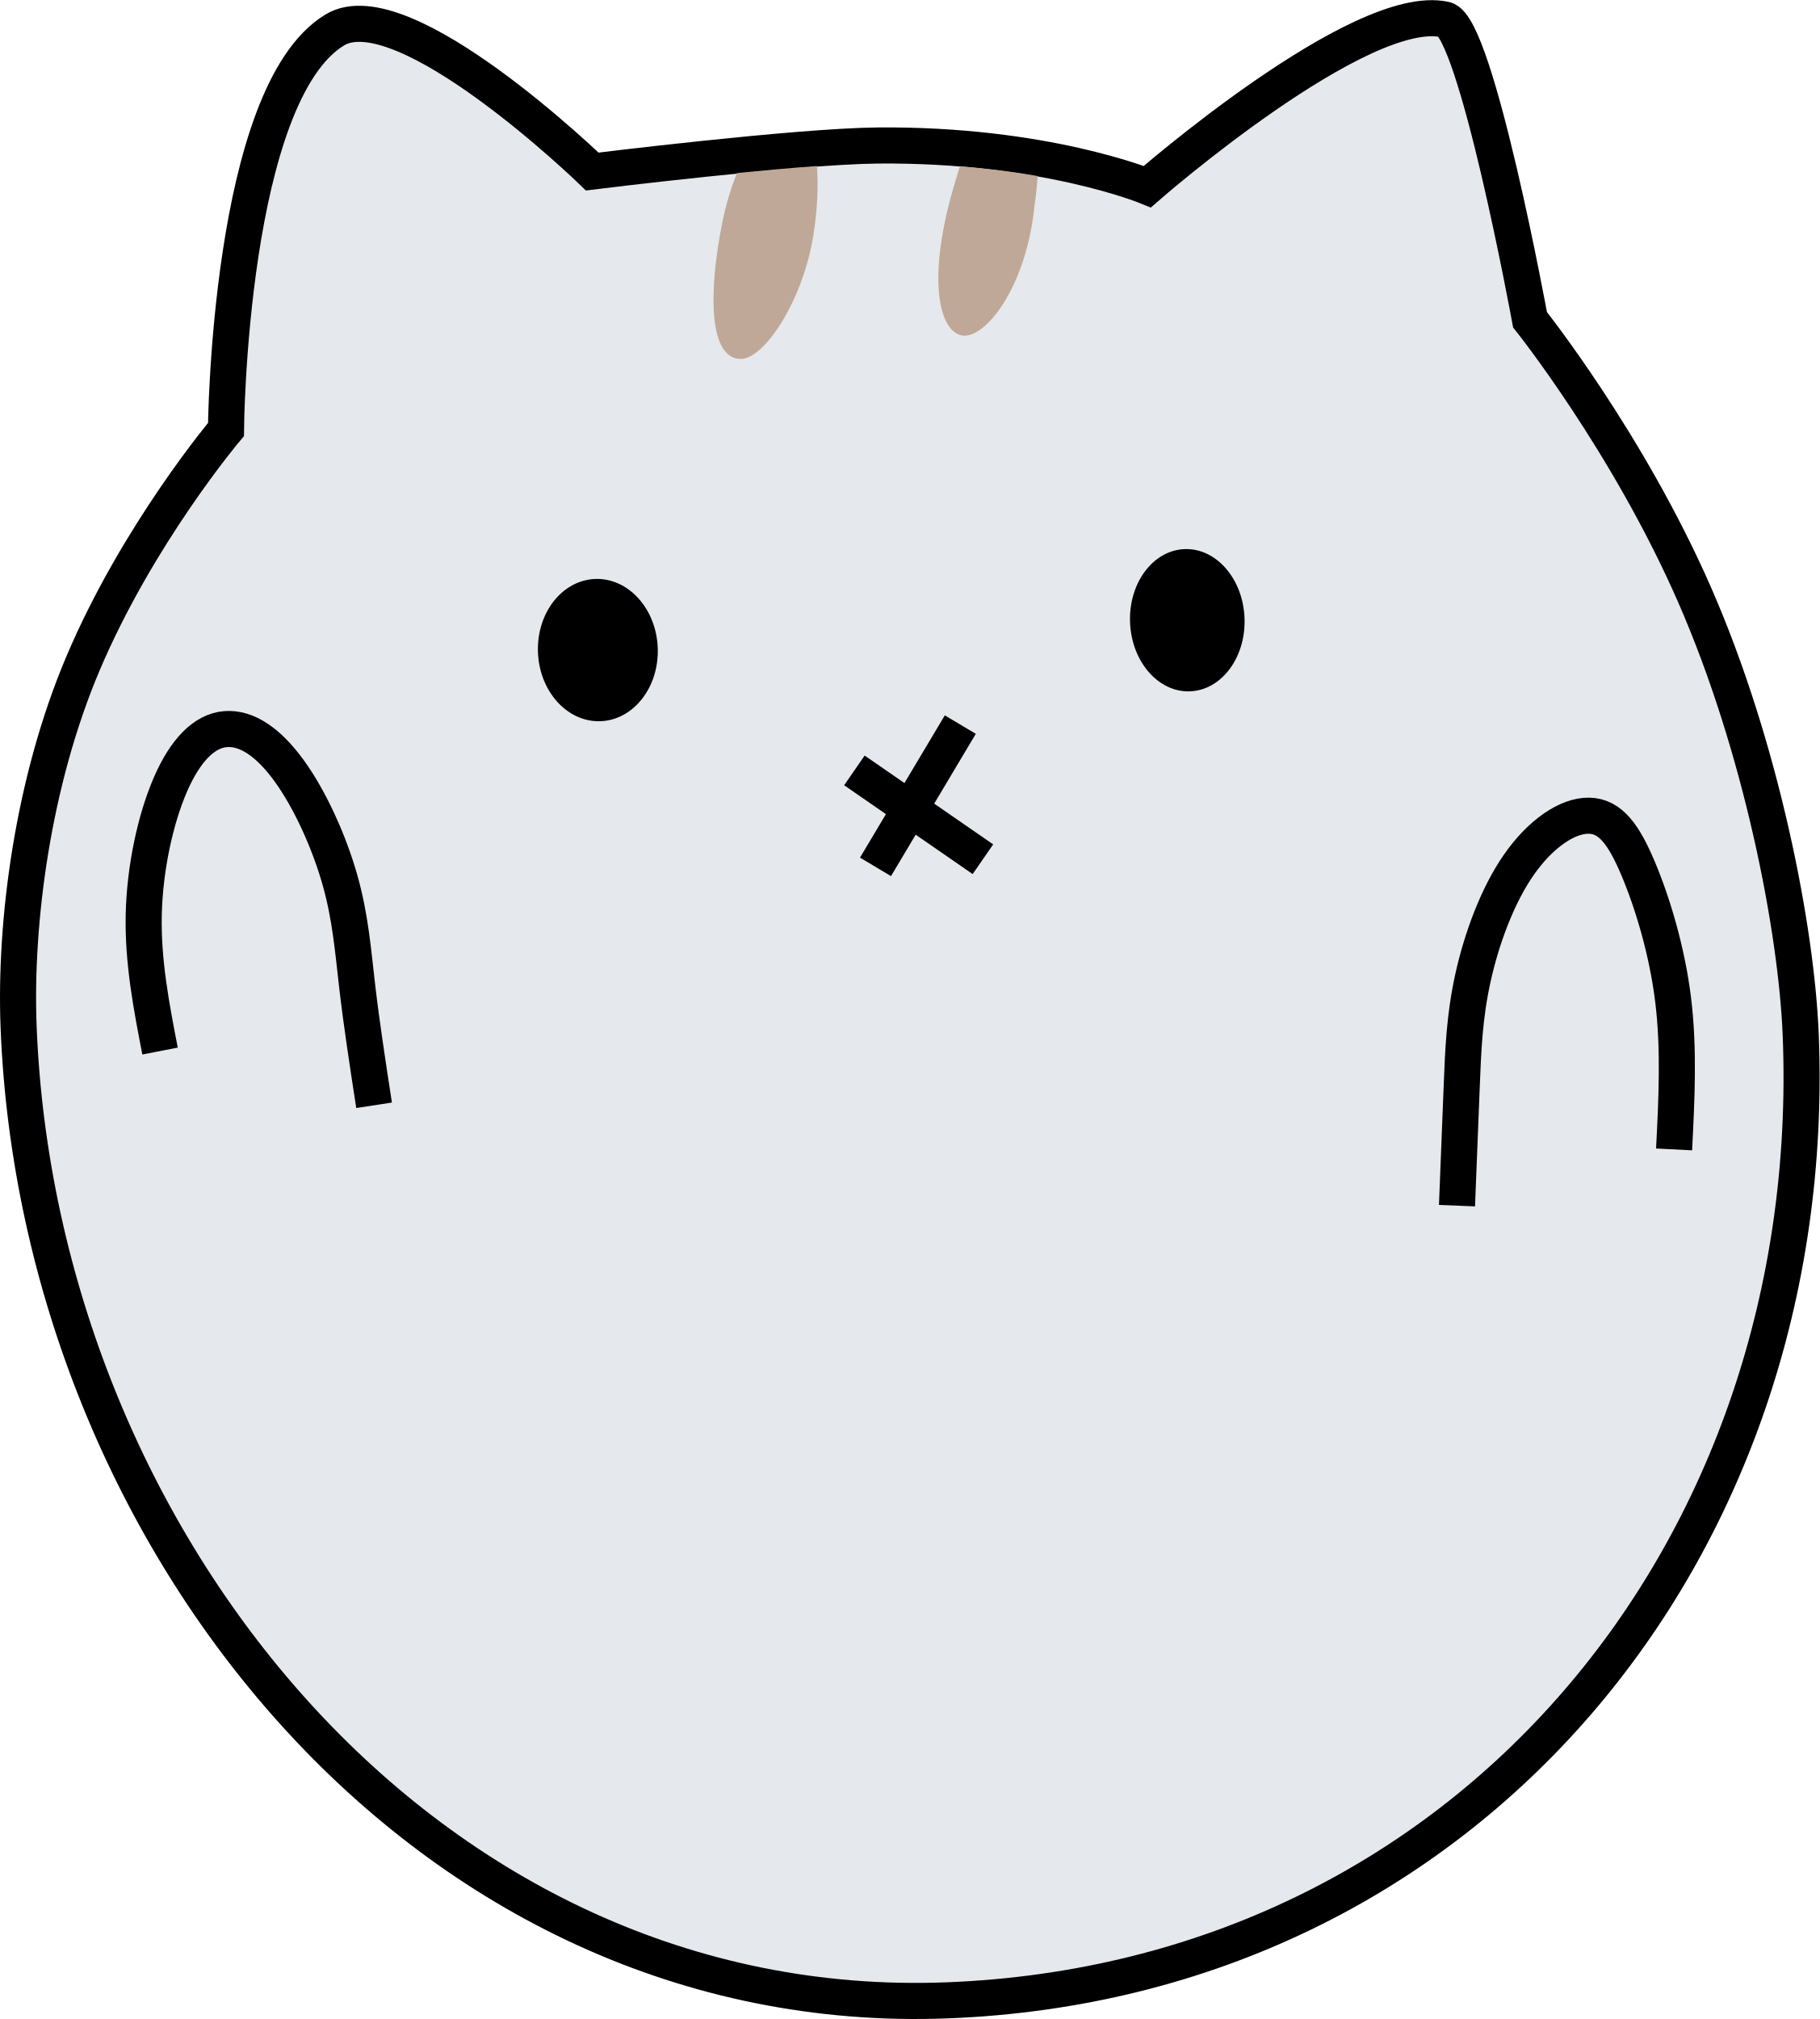
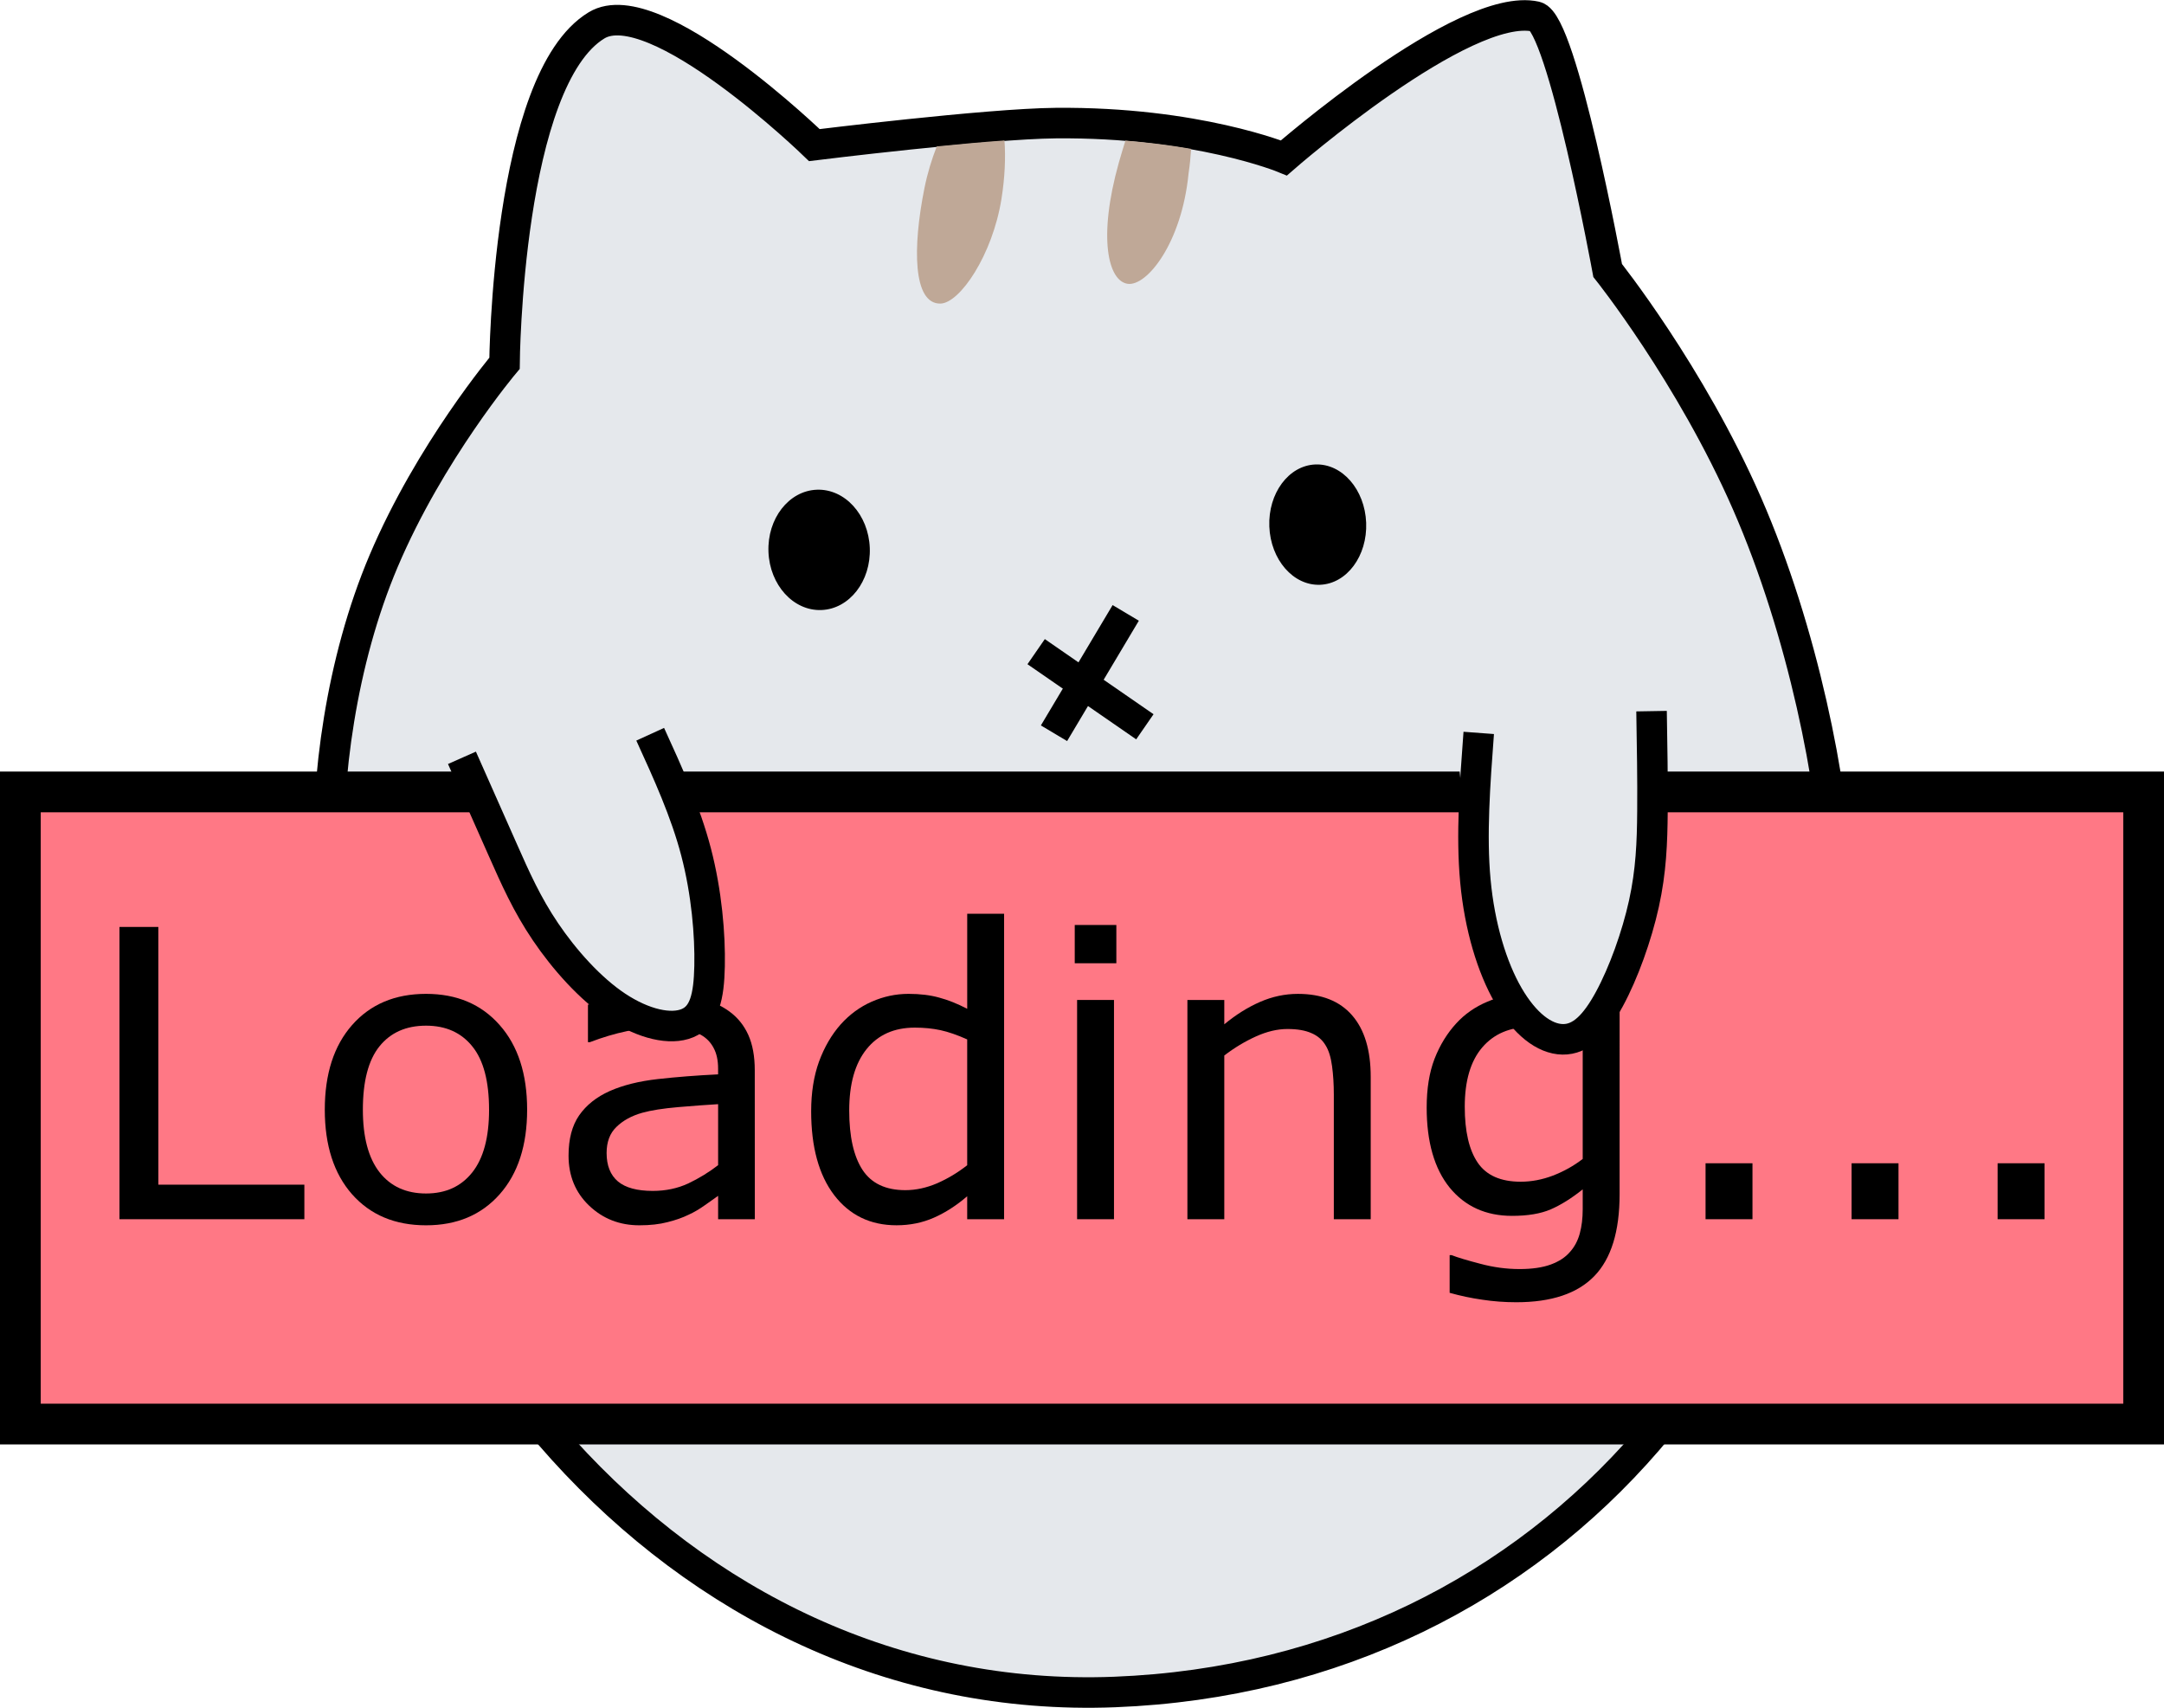
- <svg xmlns="http://www.w3.org/2000/svg" viewBox="0 0 81.692 90.627" height="90.627" width="81.692" id="loading_image" version="1.1">
+ <svg xmlns="http://www.w3.org/2000/svg" viewBox="0 0 114.849 90.627" height="90.627" width="114.849" id="loading_image" version="1.1">
  <defs id="defs966">
    </defs>
-   <g transform="translate(-424.0808,-366.1267)" id="g970">
+   <g transform="translate(-407.4484,-366.1267)" id="g970">
    <g id="g1548" />
    <g transform="translate(-71.57652,6.54194)" id="g1581">
-       <g transform="matrix(0.81,0,0,0.81,14.65401,7.722473)" id="g1797">
-         <g id="g1782">
-           <path id="path1535" style="fill:#e5e8ec;fill-opacity:1;fill-rule:evenodd;stroke:#000000;stroke-width:2;stroke-linecap:round;stroke-miterlimit:4;stroke-dasharray:none;stroke-opacity:1;paint-order:fill markers stroke" d="m 693.641,491.806 c 1.106,28.458 -18.421,52.32 -47.303,53.443 -28.882,1.122 -50.37,-25.504 -51.476,-53.962 -0.224,-5.76 0.773,-13.531 3.572,-20.13 3.044,-7.177 7.922,-12.958 7.922,-12.958 0,0 0.151,-18.581 6.032,-22.142 3.803,-2.303 14.269,7.846 14.269,7.846 0,0 11.302,-1.4 15.823,-1.442 9.211,-0.086 14.943,2.28 14.943,2.28 0,0 11.804,-10.308 16.5,-9.259 1.732,0.387 4.712,16.636 4.712,16.636 0,0 5.421,6.785 9.127,15.255 3.682,8.416 5.649,18.499 5.879,24.433 z" />
-           <g transform="rotate(-2.224978,2070.117,-2134.724)" id="g1596">
-             <g id="g1587">
-               <path id="path1538" d="m 546.829,417.337 c -1.638,2.521 -3.335,5.131 -5.003,7.696" style="fill:none;stroke:#000000;stroke-width:2;stroke-linecap:butt;stroke-linejoin:miter;stroke-miterlimit:4;stroke-dasharray:none;stroke-opacity:1" />
-               <path id="path1542" d="m 540.865,419.646 c 2.279,1.709 4.619,3.464 6.927,5.195" style="fill:none;stroke:#000000;stroke-width:2;stroke-linecap:butt;stroke-linejoin:miter;stroke-miterlimit:4;stroke-dasharray:none;stroke-opacity:1" />
-               <ellipse style="fill:#000000;fill-opacity:1;fill-rule:evenodd;stroke-width:2;stroke-linecap:round;stroke-miterlimit:4;stroke-dasharray:none;paint-order:fill markers stroke" id="path1550" cx="526.915" cy="412.431" rx="3.322" ry="3.944" />
-               <ellipse ry="3.944" rx="3.175" cy="412.046" cx="559.625" id="ellipse1552" style="fill:#000000;fill-opacity:1;fill-rule:evenodd;stroke-width:2;stroke-linecap:round;stroke-miterlimit:4;stroke-dasharray:none;paint-order:fill markers stroke" />
-             </g>
-             <path id="path1563" d="m 501.805,433.692 c -0.385,-2.5 -0.769,-5.002 -0.609,-7.599 0.16,-2.598 0.866,-5.291 1.764,-7.152 0.898,-1.86 1.988,-2.886 3.164,-2.935 1.176,-0.048 2.353,0.819 3.443,2.455 1.09,1.636 2.052,4.009 2.565,6.125 0.513,2.116 0.577,3.976 0.737,6.029 0.16,2.052 0.417,4.297 0.673,6.541" style="fill:none;stroke:#000000;stroke-width:2;stroke-linecap:butt;stroke-linejoin:miter;stroke-miterlimit:4;stroke-dasharray:none;stroke-opacity:1" />
-             <path style="fill:none;stroke:#000000;stroke-width:2;stroke-linecap:butt;stroke-linejoin:miter;stroke-miterlimit:4;stroke-dasharray:none;stroke-opacity:1" d="m 585.448,442.397 c 0.249,-2.772 0.497,-5.546 0.269,-8.28 -0.228,-2.734 -0.934,-5.428 -1.65,-7.333 -0.717,-1.906 -1.418,-2.982 -2.613,-3.049 -1.195,-0.067 -2.723,0.888 -3.994,2.569 -1.271,1.681 -2.233,4.054 -2.786,6.17 -0.553,2.116 -0.697,3.976 -0.857,6.029 -0.16,2.053 -0.337,4.298 -0.514,6.541" id="path1567" />
-           </g>
-         </g>
-         <g id="g1765" style="fill:#bfa897;fill-opacity:1">
-           <path id="path1535-0" style="fill:#bfa897;fill-opacity:1;fill-rule:evenodd;stroke:none;stroke-width:2;stroke-linecap:round;stroke-miterlimit:4;stroke-dasharray:none;stroke-opacity:1;paint-order:fill markers stroke" d="m 647.038,443.608 c -0.146,0.483 -0.293,0.942 -0.438,1.46 -1.382,4.942 -0.688,7.732 0.575,7.923 1.263,0.191 3.552,-2.674 3.998,-7.231 0.084,-0.553 0.135,-1.087 0.169,-1.607 -1.25,-0.222 -2.692,-0.41 -4.304,-0.544 z" />
-           <path id="path1535-1" style="fill:#bfa897;fill-opacity:1;fill-rule:evenodd;stroke:none;stroke-width:2;stroke-linecap:round;stroke-miterlimit:4;stroke-dasharray:none;stroke-opacity:1;paint-order:fill markers stroke" d="m 639.111,443.6 c -1.39,0.097 -2.899,0.238 -4.434,0.387 -0.326,0.827 -0.61,1.745 -0.809,2.733 -0.782,3.885 -0.757,7.591 1.041,7.567 1.277,-0.017 3.418,-3.183 4.004,-6.856 0.223,-1.4 0.28,-2.719 0.197,-3.831 z" />
+       <path id="path1535" style="fill:#e5e8ec;fill-opacity:1;fill-rule:evenodd;stroke:#000000;stroke-width:1.62;stroke-linecap:round;stroke-miterlimit:4;stroke-dasharray:none;stroke-opacity:1;paint-order:fill markers stroke" d="m 576.503,406.085 c 0.896,23.051 -14.921,42.38 -38.316,43.289 -23.395,0.909 -40.8,-20.658 -41.696,-43.709 -0.181,-4.665 0.626,-10.96 2.893,-16.305 2.466,-5.814 6.417,-10.496 6.417,-10.496 0,0 0.122,-15.05 4.886,-17.935 3.08,-1.865 11.558,6.356 11.558,6.356 0,0 9.154,-1.134 12.817,-1.168 7.461,-0.069 12.104,1.847 12.104,1.847 0,0 9.561,-8.35 13.365,-7.499 1.403,0.314 3.817,13.475 3.817,13.475 0,0 4.391,5.496 7.393,12.357 2.983,6.817 4.576,14.984 4.762,19.79 z" />
+       <g transform="translate(-85.20637,37.47666)" id="g2317">
+         <rect y="364.135" x="565.312" height="33.545" width="112.687" id="rect1547" style="fill:#ff7885;fill-opacity:1;fill-rule:evenodd;stroke:#000000;stroke-width:2.162;stroke-linecap:round;stroke-miterlimit:4;stroke-dasharray:none;stroke-opacity:1;paint-order:fill markers stroke" />
+         <g aria-label="Loading..." id="text2278" style="font-style:normal;font-weight:normal;font-size:21.333px;line-height:1.25;font-family:sans-serif;fill:#000000;fill-opacity:1;stroke:none" transform="translate(-12.37437,2.828427)">
+           <path d="m 592.759,383.98 h -9.812 v -15.51 h 2.062 v 13.677 h 7.75 z" id="path2280" />
+           <path d="m 604.582,378.167 q 0,2.844 -1.458,4.49 -1.458,1.646 -3.906,1.646 -2.469,0 -3.927,-1.646 -1.448,-1.646 -1.448,-4.49 0,-2.844 1.448,-4.49 1.458,-1.656 3.927,-1.656 2.448,0 3.906,1.656 1.458,1.646 1.458,4.49 z m -2.021,0 q 0,-2.26 -0.885,-3.354 -0.885,-1.104 -2.458,-1.104 -1.594,0 -2.479,1.104 -0.875,1.094 -0.875,3.354 0,2.188 0.885,3.323 0.885,1.125 2.469,1.125 1.562,0 2.448,-1.115 0.896,-1.125 0.896,-3.333 z" id="path2282" />
+           <path d="m 616.666,383.98 h -1.948 v -1.24 q -0.26,0.177 -0.708,0.5 -0.438,0.312 -0.854,0.5 -0.49,0.24 -1.125,0.396 -0.635,0.167 -1.49,0.167 -1.573,0 -2.667,-1.042 -1.094,-1.042 -1.094,-2.656 0,-1.323 0.562,-2.135 0.573,-0.823 1.625,-1.292 1.062,-0.469 2.552,-0.635 1.49,-0.167 3.198,-0.25 v -0.302 q 0,-0.667 -0.24,-1.104 -0.229,-0.438 -0.667,-0.688 -0.417,-0.24 -1,-0.323 -0.583,-0.083 -1.219,-0.083 -0.771,0 -1.719,0.208 -0.948,0.198 -1.958,0.583 h -0.104 v -1.99 q 0.573,-0.156 1.656,-0.344 1.083,-0.188 2.135,-0.188 1.229,0 2.135,0.208 0.917,0.198 1.583,0.688 0.656,0.479 1,1.24 0.344,0.76 0.344,1.885 z m -1.948,-2.865 v -3.24 q -0.896,0.052 -2.115,0.156 -1.208,0.104 -1.917,0.302 -0.844,0.24 -1.365,0.75 -0.521,0.5 -0.521,1.385 0,1 0.604,1.51 0.604,0.5 1.844,0.5 1.031,0 1.885,-0.396 0.854,-0.406 1.583,-0.969 z" id="path2284" />
+           <path d="m 629.895,383.98 h -1.958 v -1.219 q -0.844,0.729 -1.76,1.135 -0.917,0.406 -1.99,0.406 -2.083,0 -3.312,-1.604 -1.219,-1.604 -1.219,-4.448 0,-1.479 0.417,-2.635 0.427,-1.156 1.146,-1.969 0.708,-0.792 1.646,-1.208 0.948,-0.417 1.958,-0.417 0.917,0 1.625,0.198 0.708,0.188 1.49,0.594 v -5.042 h 1.958 z m -1.958,-2.865 v -6.677 q -0.792,-0.354 -1.417,-0.49 -0.625,-0.135 -1.365,-0.135 -1.646,0 -2.562,1.146 -0.917,1.146 -0.917,3.25 0,2.073 0.708,3.156 0.708,1.073 2.271,1.073 0.833,0 1.688,-0.365 0.854,-0.375 1.594,-0.958 z" id="path2286" />
+           <path d="m 635.853,370.397 h -2.208 v -2.031 h 2.208 z m -0.125,13.583 h -1.958 v -11.635 h 1.958 z" id="path2288" />
+           <path d="m 649.353,383.98 h -1.958 v -6.625 q 0,-0.802 -0.094,-1.5 -0.094,-0.708 -0.344,-1.104 -0.26,-0.438 -0.75,-0.646 -0.49,-0.219 -1.271,-0.219 -0.802,0 -1.677,0.396 -0.875,0.396 -1.677,1.01 v 8.688 h -1.958 v -11.635 h 1.958 v 1.292 q 0.917,-0.76 1.896,-1.188 0.979,-0.427 2.01,-0.427 1.885,0 2.875,1.135 0.99,1.135 0.99,3.271 z" id="path2290" />
+           <path d="m 662.562,382.657 q 0,2.958 -1.344,4.344 -1.344,1.385 -4.135,1.385 -0.927,0 -1.812,-0.135 -0.875,-0.125 -1.729,-0.365 v -2 h 0.104 q 0.479,0.188 1.521,0.458 1.042,0.281 2.083,0.281 1,0 1.656,-0.24 0.656,-0.24 1.021,-0.667 0.365,-0.406 0.521,-0.979 0.156,-0.573 0.156,-1.281 v -1.062 q -0.885,0.708 -1.698,1.062 -0.802,0.344 -2.052,0.344 -2.083,0 -3.312,-1.5 -1.219,-1.51 -1.219,-4.25 0,-1.5 0.417,-2.583 0.427,-1.094 1.156,-1.885 0.677,-0.74 1.646,-1.146 0.969,-0.417 1.927,-0.417 1.01,0 1.688,0.208 0.688,0.198 1.448,0.615 l 0.125,-0.5 h 1.833 z m -1.958,-1.875 v -6.344 q -0.781,-0.354 -1.458,-0.5 -0.667,-0.156 -1.333,-0.156 -1.615,0 -2.542,1.083 -0.927,1.083 -0.927,3.146 0,1.958 0.688,2.969 0.688,1.01 2.281,1.01 0.854,0 1.708,-0.323 0.865,-0.333 1.583,-0.885 z" id="path2292" />
+           <path d="m 669.614,383.98 h -2.49 v -2.969 h 2.49 z" id="path2294" />
+           <path d="m 677.364,383.98 h -2.49 v -2.969 h 2.49 z" id="path2296" />
+           <path d="m 685.114,383.98 h -2.49 v -2.969 h 2.49 z" id="path2298" />
        </g>
      </g>
+       <g id="g1587" transform="matrix(0.8093893,-0.03144698,0.03144698,0.8093893,83.04879,71.51778)">
+         <path style="fill:none;stroke:#000000;stroke-width:2;stroke-linecap:butt;stroke-linejoin:miter;stroke-miterlimit:4;stroke-dasharray:none;stroke-opacity:1" d="m 546.829,417.337 c -1.638,2.521 -3.335,5.131 -5.003,7.696" id="path1538" />
+         <path style="fill:none;stroke:#000000;stroke-width:2;stroke-linecap:butt;stroke-linejoin:miter;stroke-miterlimit:4;stroke-dasharray:none;stroke-opacity:1" d="m 540.865,419.646 c 2.279,1.709 4.619,3.464 6.927,5.195" id="path1542" />
+         <ellipse ry="3.944" rx="3.322" cy="412.431" cx="526.915" id="path1550" style="fill:#000000;fill-opacity:1;fill-rule:evenodd;stroke-width:2;stroke-linecap:round;stroke-miterlimit:4;stroke-dasharray:none;paint-order:fill markers stroke" />
+         <ellipse style="fill:#000000;fill-opacity:1;fill-rule:evenodd;stroke-width:2;stroke-linecap:round;stroke-miterlimit:4;stroke-dasharray:none;paint-order:fill markers stroke" id="ellipse1552" cx="559.625" cy="412.046" rx="3.175" ry="3.944" />
+       </g>
+       <path id="path1535-0" style="fill:#bfa897;fill-opacity:1;fill-rule:evenodd;stroke:none;stroke-width:1.62;stroke-linecap:round;stroke-miterlimit:4;stroke-dasharray:none;stroke-opacity:1;paint-order:fill markers stroke" d="m 538.755,367.045 c -0.119,0.391 -0.237,0.763 -0.354,1.182 -1.119,4.003 -0.557,6.263 0.466,6.418 1.023,0.155 2.877,-2.166 3.238,-5.857 0.068,-0.448 0.109,-0.88 0.137,-1.302 -1.012,-0.18 -2.18,-0.332 -3.486,-0.441 z" />
+       <path id="path1535-1" style="fill:#bfa897;fill-opacity:1;fill-rule:evenodd;stroke:none;stroke-width:1.62;stroke-linecap:round;stroke-miterlimit:4;stroke-dasharray:none;stroke-opacity:1;paint-order:fill markers stroke" d="m 532.334,367.039 c -1.126,0.078 -2.348,0.193 -3.591,0.314 -0.264,0.67 -0.494,1.414 -0.655,2.213 -0.634,3.147 -0.613,6.148 0.843,6.129 1.035,-0.014 2.769,-2.578 3.244,-5.553 0.181,-1.134 0.227,-2.202 0.16,-3.103 z" />
+       <g id="g1620" transform="rotate(-21.6538,545.0426,694.4448)">
+         <g id="g1634">
+           <path id="path1586" style="fill:#e5e8ec;fill-opacity:1;fill-rule:evenodd;stroke:none;stroke-width:1.072;stroke-linecap:round;stroke-miterlimit:4;stroke-dasharray:none;stroke-opacity:1;paint-order:fill markers stroke" d="M 119.107,45.697 A 5.688,21.438 0 0 0 124.688,63 5.688,21.438 0 0 0 130.268,45.697 Z" transform="translate(495.6573,359.5848)" />
+           <path id="path1567" d="m 624.941,407.803 c 0.114,2.252 0.228,4.504 -0.043,6.71 -0.271,2.206 -0.926,4.364 -1.566,5.884 -0.64,1.52 -1.241,2.369 -2.211,2.386 -0.97,0.017 -2.176,-0.804 -3.152,-2.205 -0.976,-1.401 -1.68,-3.352 -2.061,-5.082 -0.381,-1.73 -0.439,-3.24 -0.504,-4.907 -0.065,-1.667 -0.138,-3.489 -0.21,-5.31" style="fill:none;stroke:#000000;stroke-width:1.62;stroke-linecap:butt;stroke-linejoin:miter;stroke-miterlimit:4;stroke-dasharray:none;stroke-opacity:1" />
+         </g>
+       </g>
+       <path d="m 567.416,397.327 a 5.688,21.438 0 0 1 -5.58,17.303 5.688,21.438 0 0 1 -5.58,-17.303 z" style="fill:#e5e8ec;fill-opacity:1;fill-rule:evenodd;stroke:none;stroke-width:1.072;stroke-linecap:round;stroke-miterlimit:4;stroke-dasharray:none;stroke-opacity:1;paint-order:fill markers stroke" id="path1622" />
+       <path style="fill:none;stroke:#000000;stroke-width:1.62;stroke-linecap:butt;stroke-linejoin:miter;stroke-miterlimit:4;stroke-dasharray:none;stroke-opacity:1" d="m 557.505,398.478 c -0.202,2.708 -0.405,5.417 -0.178,7.851 0.226,2.434 0.882,4.592 1.75,6.09 0.868,1.498 1.91,2.304 2.881,2.32 0.971,0.016 1.734,-0.76 2.482,-2.139 0.748,-1.379 1.452,-3.33 1.833,-5.06 0.381,-1.73 0.439,-3.24 0.452,-4.907 0.014,-1.667 -0.017,-3.489 -0.048,-5.31" id="path1624" />
+       <text id="text2303" y="383.98" x="641.582" style="font-size:21.333px;line-height:1.25;font-family:sans-serif" xml:space="preserve">
+         <tspan y="383.98" x="641.582" id="tspan2301" />
+       </text>
    </g>
  </g>
</svg>
